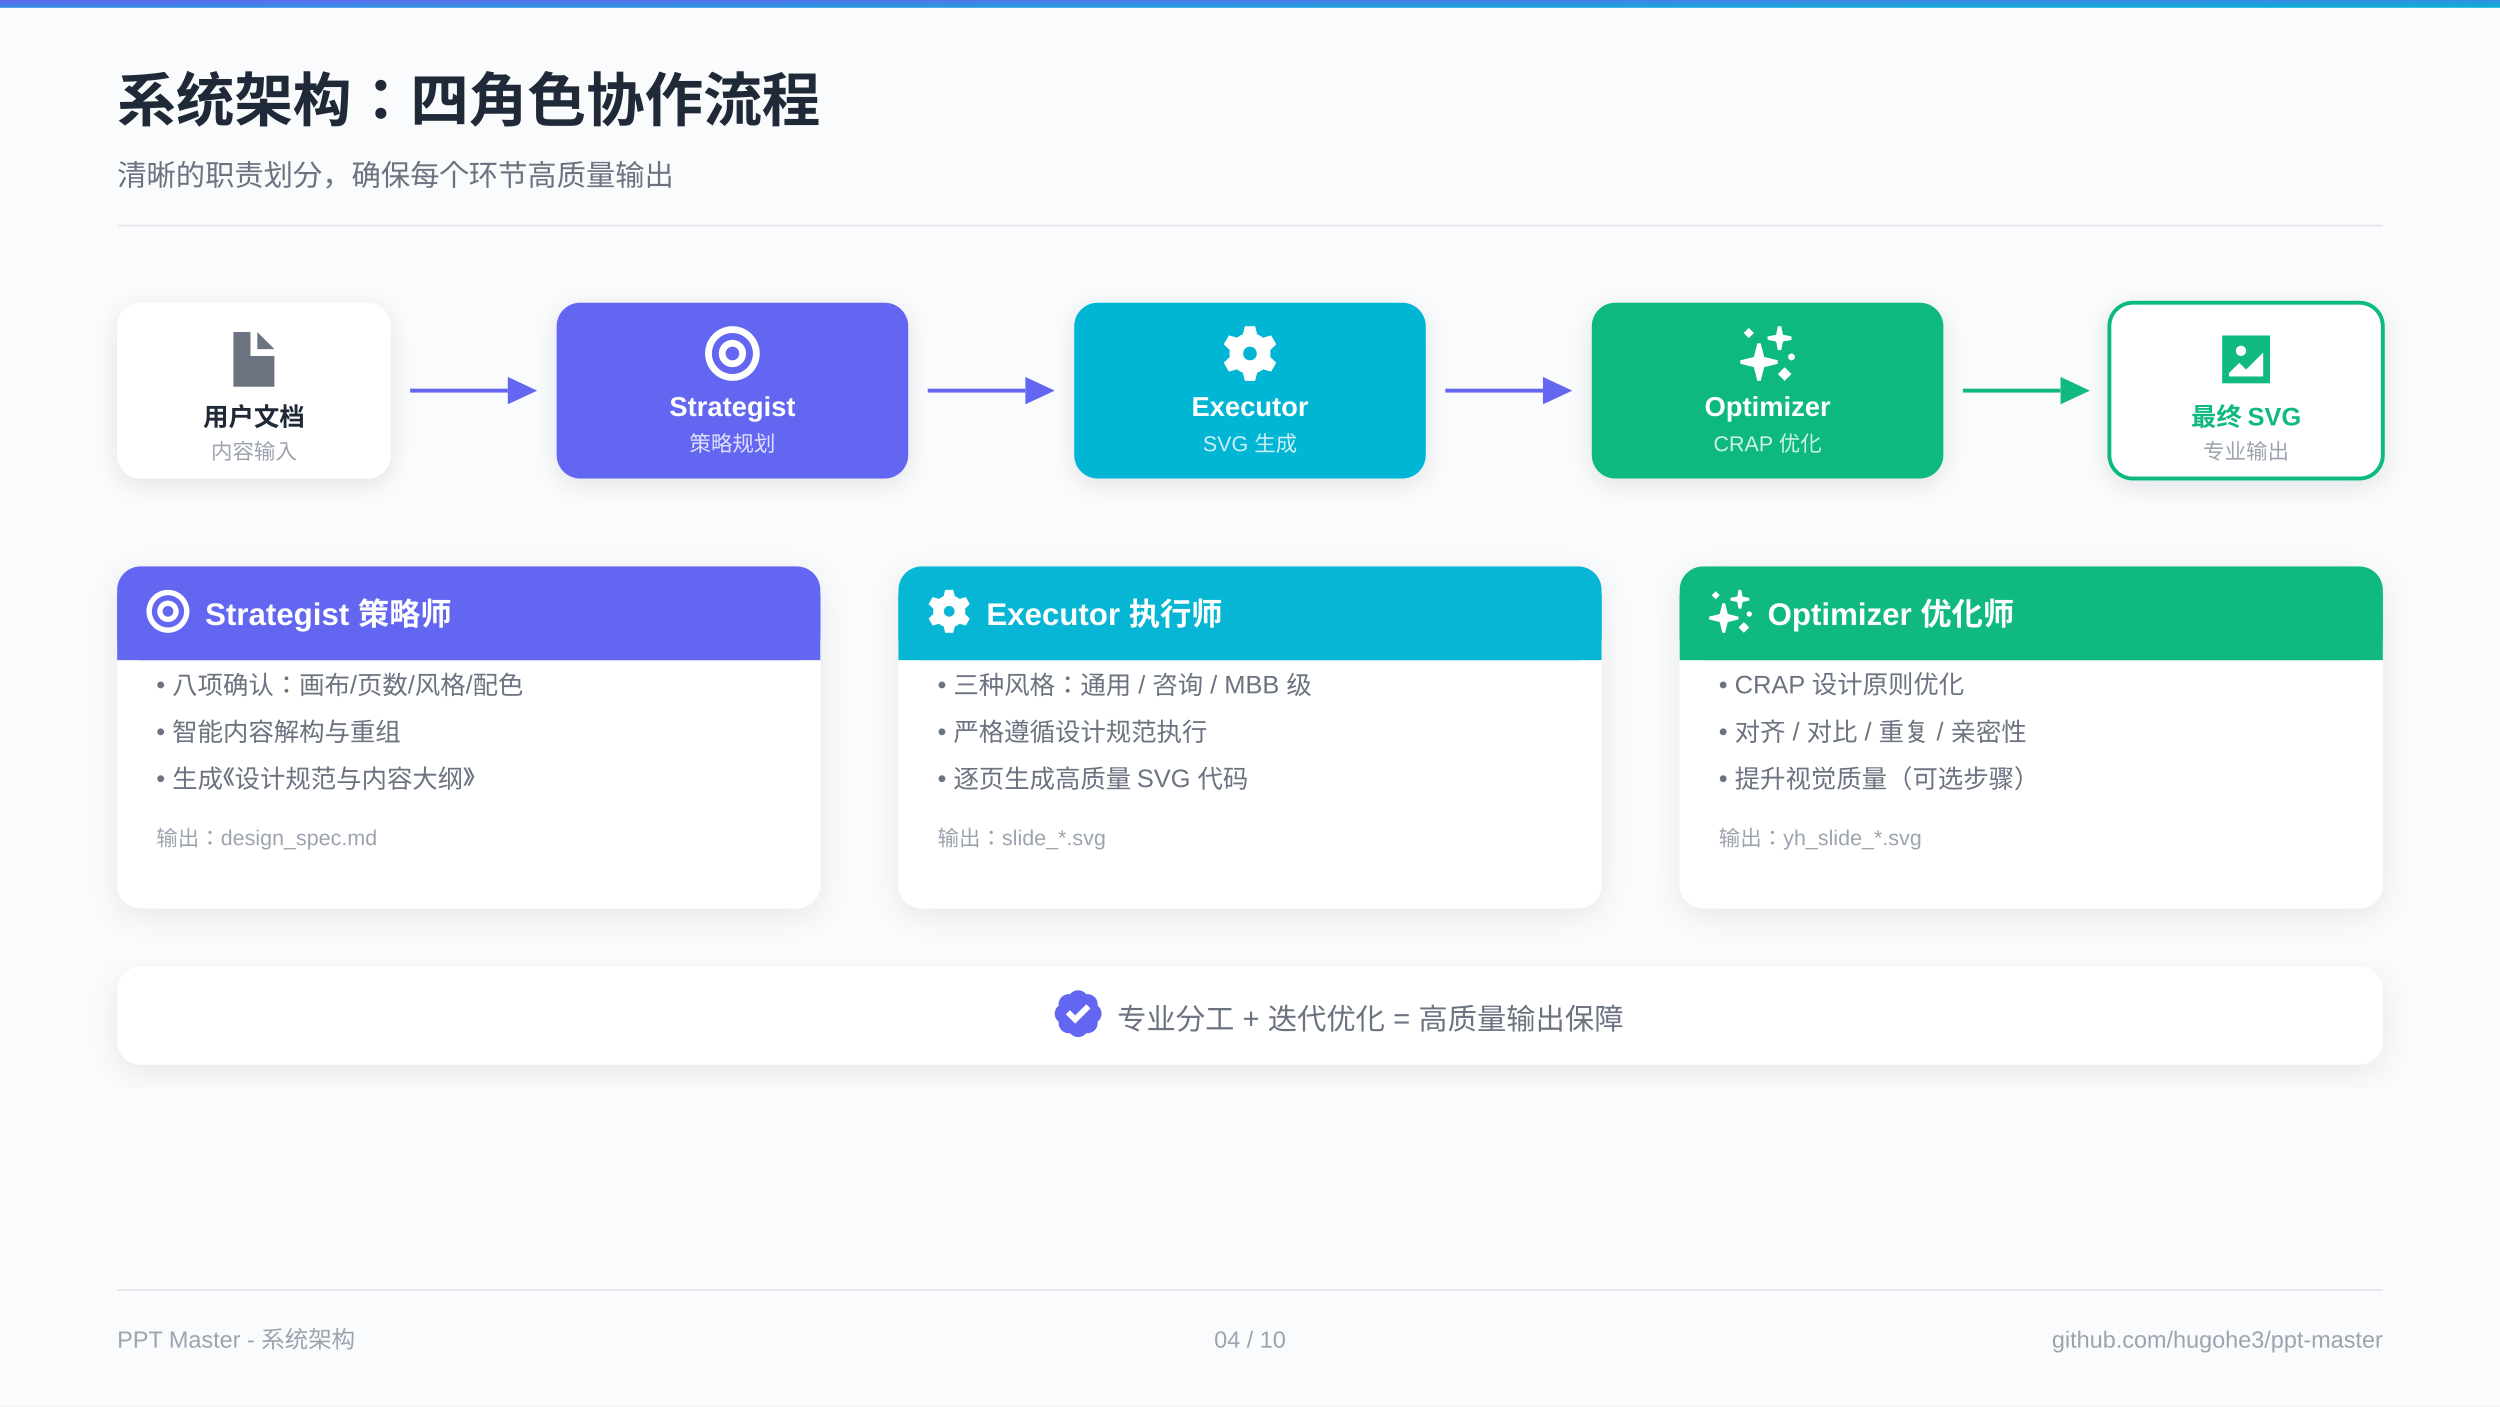
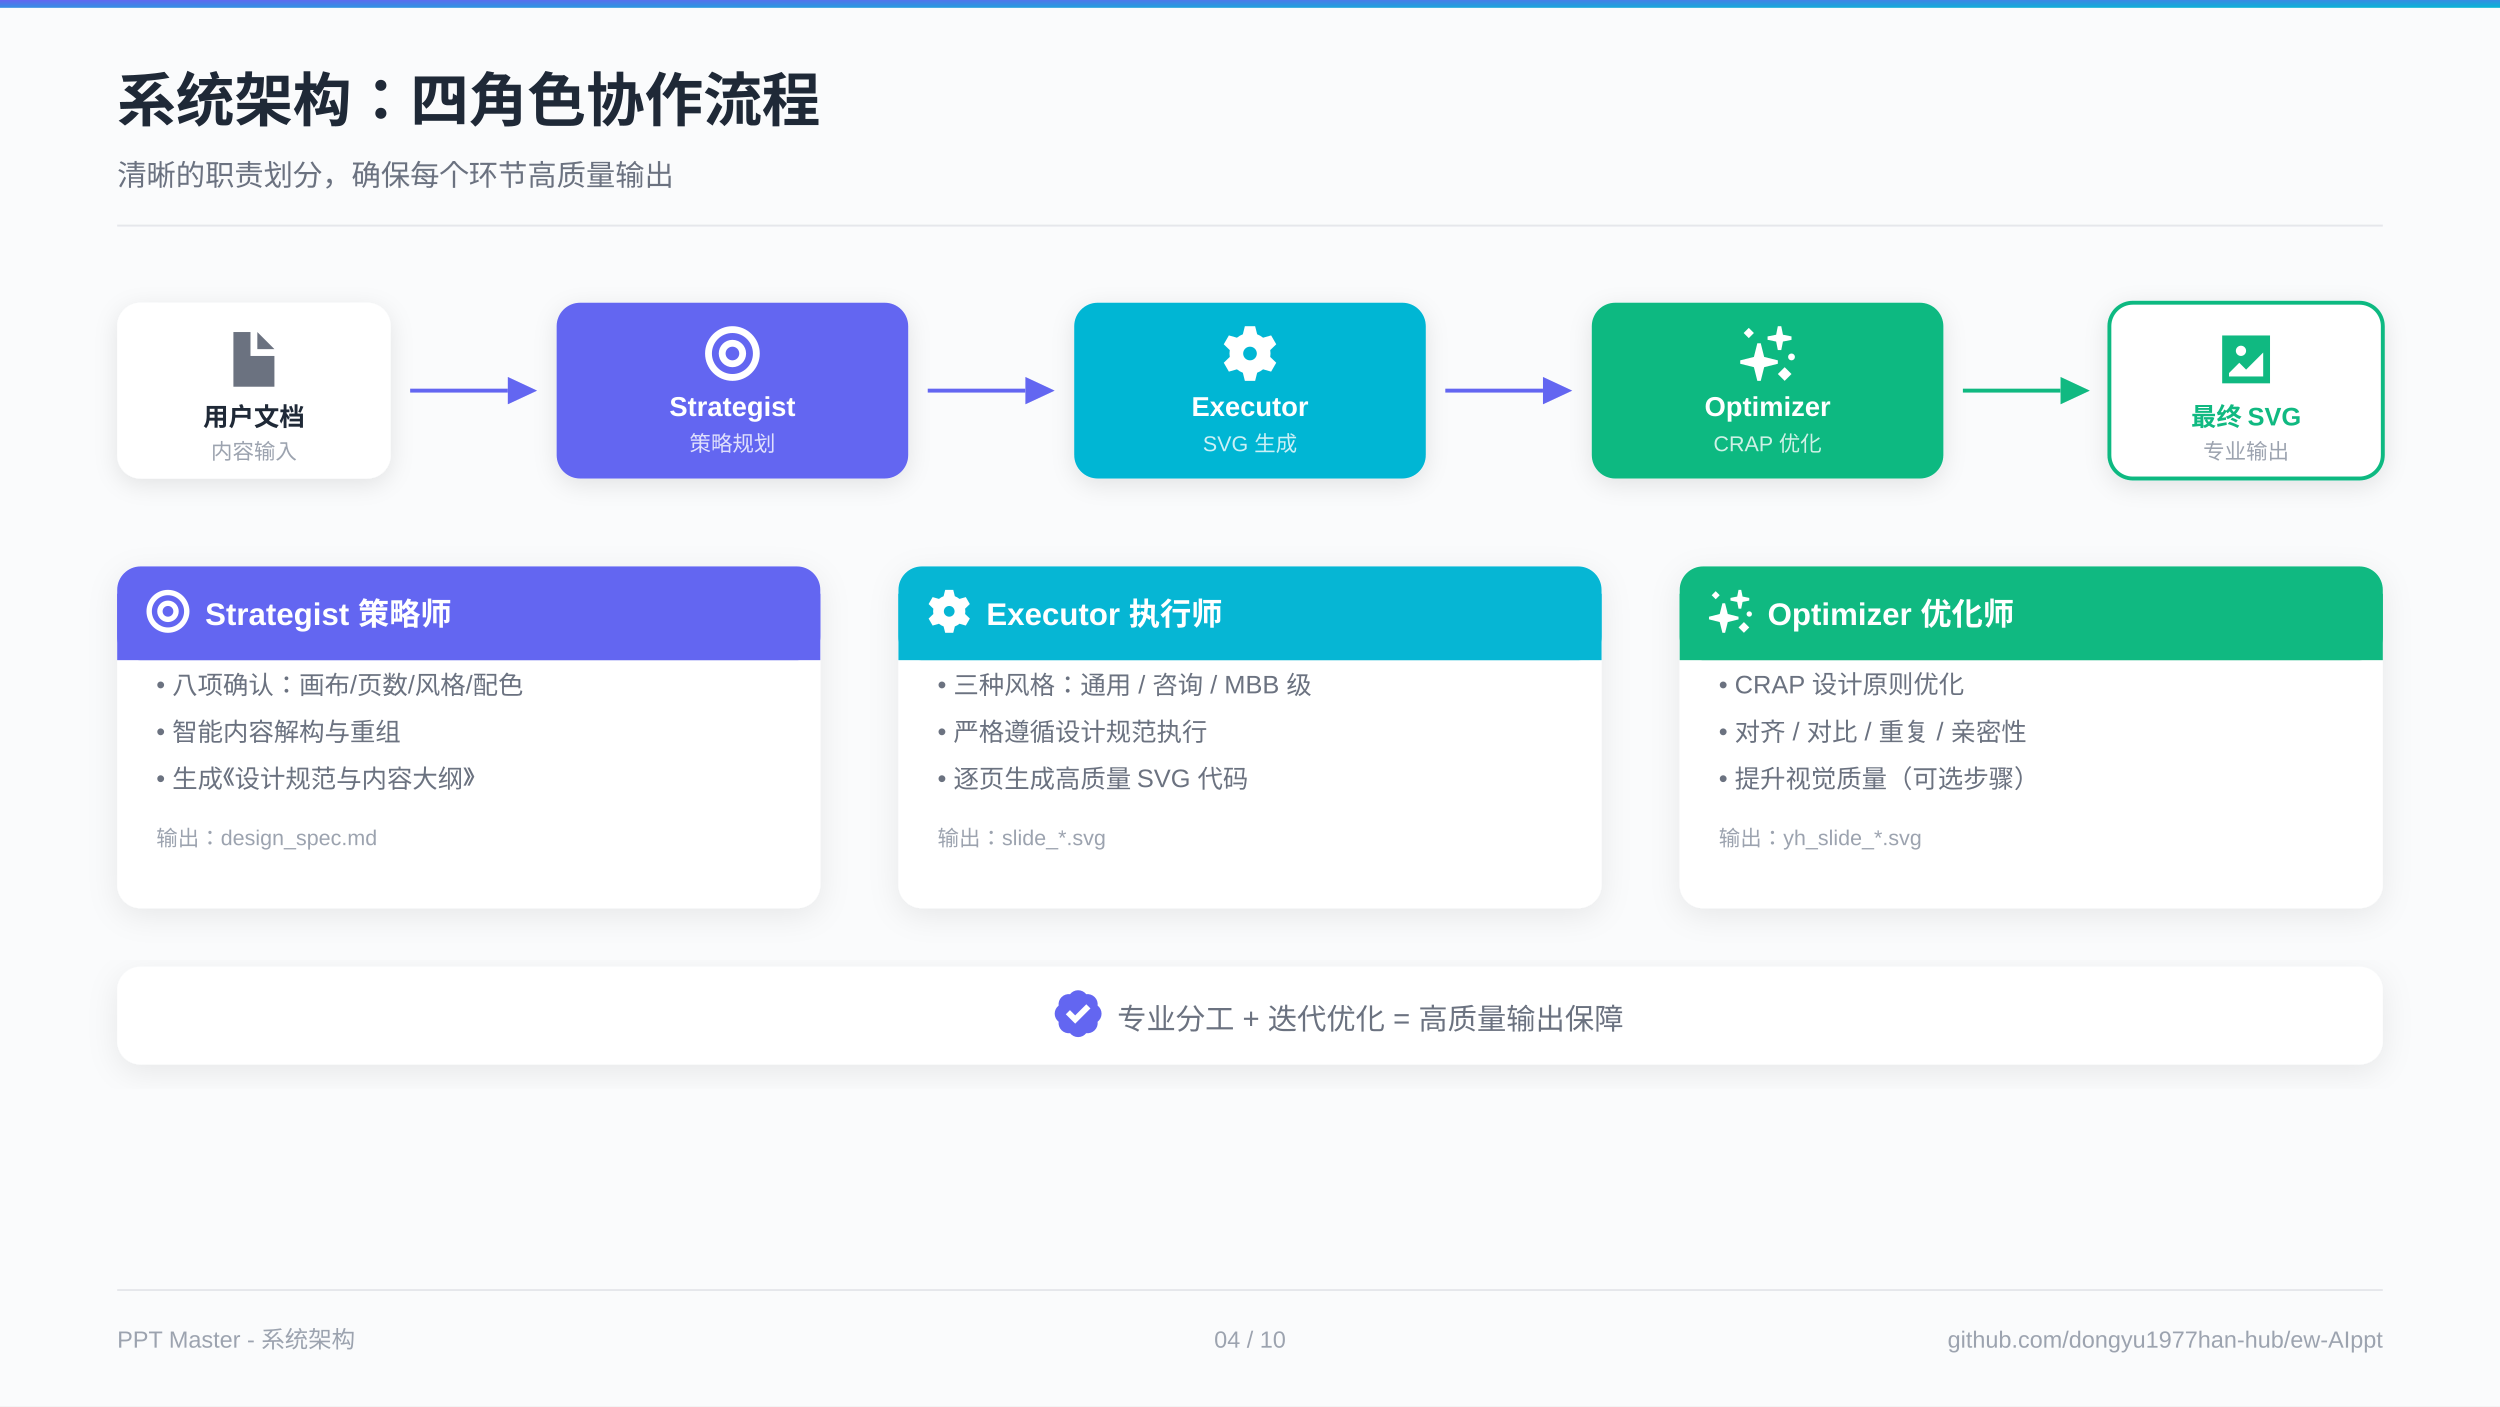
<svg xmlns="http://www.w3.org/2000/svg" viewBox="0 0 1280 720" width="1280" height="720">
  <defs>
    <linearGradient id="gradient1" x1="0%" y1="0%" x2="100%" y2="100%">
      <stop offset="0%" stop-color="#6366F1" />
      <stop offset="100%" stop-color="#06B6D4" />
    </linearGradient>
    <filter id="cardShadow" x="-15%" y="-15%" width="140%" height="140%">
      <feGaussianBlur in="SourceAlpha" stdDeviation="8" />
      <feOffset dx="0" dy="4" result="offsetBlur" />
      <feFlood flood-color="#000000" flood-opacity="0.08" result="shadowColor" />
      <feComposite in="shadowColor" in2="offsetBlur" operator="in" result="shadow" />
      <feMerge>
        <feMergeNode in="shadow" />
        <feMergeNode in="SourceGraphic" />
      </feMerge>
    </filter>
    <filter id="nodeShadow" x="-20%" y="-20%" width="150%" height="150%">
      <feGaussianBlur in="SourceAlpha" stdDeviation="6" />
      <feOffset dx="0" dy="3" result="offsetBlur" />
      <feFlood flood-color="#000000" flood-opacity="0.10" result="shadowColor" />
      <feComposite in="shadowColor" in2="offsetBlur" operator="in" result="shadow" />
      <feMerge>
        <feMergeNode in="shadow" />
        <feMergeNode in="SourceGraphic" />
      </feMerge>
    </filter>
  </defs>
  <rect width="1280" height="720" fill="#FAFBFC" />
  <rect x="0" y="0" width="1280" height="4" fill="url(#gradient1)" />
  <text x="60" y="62" font-family="Microsoft YaHei, Arial, sans-serif" font-size="30" font-weight="bold" fill="#1F2937">系统架构：四角色协作流程</text>
  <text x="60" y="95" font-family="Microsoft YaHei, Arial, sans-serif" font-size="15" fill="#6B7280">清晰的职责划分，确保每个环节高质量输出</text>
  <rect x="60" y="115" width="1160" height="1" fill="#E5E7EB" />
  <g transform="translate(60, 155)">
    <g filter="url(#nodeShadow)">
      <path fill="#FFFFFF" d="M12,0 H128 A12,12 0 0 1 140,12 V78 A12,12 0 0 1 128,90 H12 A12,12 0 0 1 0,78 V12 A12,12 0 0 1 12,0 Z" />
    </g>
    <g transform="translate(56.0, 15.0) scale(1.75)" fill="#6B7280">
      <path d="M7 0H2V16H14V7H7V0Z" />
      <path d="M9 0V5H14L9 0Z" />
    </g>
    <text x="70" y="63" font-family="Microsoft YaHei, Arial, sans-serif" font-size="13" font-weight="bold" text-anchor="middle" fill="#1F2937">用户文档</text>
    <text x="70" y="80" font-family="Microsoft YaHei, Arial, sans-serif" font-size="11" text-anchor="middle" fill="#9CA3AF">内容输入</text>
    <line x1="150" y1="45" x2="200" y2="45" stroke="#6366F1" stroke-width="2" />
    <polygon points="200,38 215,45 200,52" fill="#6366F1" />
    <g transform="translate(225, 0)">
      <g filter="url(#nodeShadow)">
        <path fill="#6366F1" d="M12,0 H168 A12,12 0 0 1 180,12 V78 A12,12 0 0 1 168,90 H12 A12,12 0 0 1 0,78 V12 A12,12 0 0 1 12,0 Z" />
      </g>
      <g transform="translate(76.0, 12.0) scale(1.75)" fill="#FFFFFF">
        <path fill-rule="evenodd" clip-rule="evenodd" d="M8 4C5.791 4 4 5.791 4 8C4 10.209 5.791 12 8 12C10.209 12 12 10.209 12 8C12 5.791 10.209 4 8 4ZM6 8C6 6.895 6.895 6 8 6C9.105 6 10 6.895 10 8C10 9.105 9.105 10 8 10C6.895 10 6 9.105 6 8Z" />
        <path fill-rule="evenodd" clip-rule="evenodd" d="M8 0C3.582 0 0 3.582 0 8C0 12.418 3.582 16 8 16C12.418 16 16 12.418 16 8C16 3.582 12.418 0 8 0ZM2 8C2 4.686 4.686 2 8 2C11.314 2 14 4.686 14 8C14 11.314 11.314 14 8 14C4.686 14 2 11.314 2 8Z" />
      </g>
      <text x="90" y="58" font-family="Microsoft YaHei, Arial, sans-serif" font-size="14" font-weight="bold" text-anchor="middle" fill="#FFFFFF">Strategist</text>
      <text x="90" y="76" font-family="Microsoft YaHei, Arial, sans-serif" font-size="11" text-anchor="middle" fill="#FFFFFF" fill-opacity="0.8">策略规划</text>
    </g>
    <line x1="415" y1="45" x2="465" y2="45" stroke="#6366F1" stroke-width="2" />
    <polygon points="465,38 480,45 465,52" fill="#6366F1" />
    <g transform="translate(490, 0)">
      <g filter="url(#nodeShadow)">
        <path fill="#06B6D4" d="M12,0 H168 A12,12 0 0 1 180,12 V78 A12,12 0 0 1 168,90 H12 A12,12 0 0 1 0,78 V12 A12,12 0 0 1 12,0 Z" />
      </g>
      <g transform="translate(76.0, 12.0) scale(1.75)" fill="#FFFFFF">
        <path fill-rule="evenodd" clip-rule="evenodd" d="M6.5 0H9.5L10.094 2.375C10.728 2.611 11.311 2.952 11.822 3.375L14.178 2.701L15.678 5.299L13.917 7.002C13.972 7.326 14 7.66 14 8C14 8.34 13.972 8.674 13.917 8.998L15.678 10.701L14.178 13.299L11.822 12.625C11.311 13.048 10.728 13.389 10.094 13.624L9.5 16H6.5L5.906 13.624C5.272 13.389 4.689 13.048 4.178 12.625L1.822 13.299L0.322 10.701L2.083 8.998C2.028 8.674 2 8.34 2 8C2 7.66 2.028 7.326 2.083 7.002L0.322 5.299L1.822 2.701L4.178 3.375C4.689 2.952 5.272 2.611 5.906 2.375L6.5 0ZM8 10C9.105 10 10 9.105 10 8C10 6.895 9.105 6 8 6C6.895 6 6 6.895 6 8C6 9.105 6.895 10 8 10Z" />
      </g>
      <text x="90" y="58" font-family="Microsoft YaHei, Arial, sans-serif" font-size="14" font-weight="bold" text-anchor="middle" fill="#FFFFFF">Executor</text>
      <text x="90" y="76" font-family="Microsoft YaHei, Arial, sans-serif" font-size="11" text-anchor="middle" fill="#FFFFFF" fill-opacity="0.8">SVG 生成</text>
    </g>
    <line x1="680" y1="45" x2="730" y2="45" stroke="#6366F1" stroke-width="2" />
    <polygon points="730,38 745,45 730,52" fill="#6366F1" />
    <g transform="translate(755, 0)">
      <g filter="url(#nodeShadow)">
        <path fill="#10B981" d="M12,0 H168 A12,12 0 0 1 180,12 V78 A12,12 0 0 1 168,90 H12 A12,12 0 0 1 0,78 V12 A12,12 0 0 1 12,0 Z" />
      </g>
      <g transform="translate(76.0, 12.0) scale(1.75)" fill="#FFFFFF">
        <path d="M8 3L10.5 2.5L11 0H12L12.5 2.5L15 3V4L12.5 4.5L12 7H11L10.5 4.5L8 4V3Z" />
        <path d="M0 11V10L4 9L5 5H6L7 9L11 10V11L7 12L6 16H5L4 12L0 11Z" />
        <path d="M1 2L2.5 0.5L4 2L2.5 3.5L1 2Z" />
        <path d="M15 14L13 12L11 14L13 16L15 14Z" />
        <path d="M15 10C15.552 10 16 9.552 16 9C16 8.448 15.552 8 15 8C14.448 8 14 8.448 14 9C14 9.552 14.448 10 15 10Z" />
      </g>
      <text x="90" y="58" font-family="Microsoft YaHei, Arial, sans-serif" font-size="14" font-weight="bold" text-anchor="middle" fill="#FFFFFF">Optimizer</text>
      <text x="90" y="76" font-family="Microsoft YaHei, Arial, sans-serif" font-size="11" text-anchor="middle" fill="#FFFFFF" fill-opacity="0.8">CRAP 优化</text>
    </g>
    <line x1="945" y1="45" x2="995" y2="45" stroke="#10B981" stroke-width="2" />
    <polygon points="995,38 1010,45 995,52" fill="#10B981" />
    <g transform="translate(1020, 0)">
      <g filter="url(#nodeShadow)">
        <path fill="#FFFFFF" stroke="#10B981" stroke-width="2" d="M12,0 H128 A12,12 0 0 1 140,12 V78 A12,12 0 0 1 128,90 H12 A12,12 0 0 1 0,78 V12 A12,12 0 0 1 12,0 Z" />
      </g>
      <g transform="translate(56.0, 15.0) scale(1.75)" fill="#10B981">
        <path fill-rule="evenodd" clip-rule="evenodd" d="M1 1H15V15H1V1ZM6 9L8 11L13 6V13H3V12L6 9ZM6.5 7C7.328 7 8 6.328 8 5.5C8 4.672 7.328 4 6.5 4C5.672 4 5 4.672 5 5.5C5 6.328 5.672 7 6.5 7Z" />
      </g>
      <text x="70" y="63" font-family="Microsoft YaHei, Arial, sans-serif" font-size="13" font-weight="bold" text-anchor="middle" fill="#10B981">最终 SVG</text>
      <text x="70" y="80" font-family="Microsoft YaHei, Arial, sans-serif" font-size="11" text-anchor="middle" fill="#9CA3AF">专业输出</text>
    </g>
  </g>
  <g transform="translate(60, 290)">
    <g filter="url(#cardShadow)">
      <path fill="#FFFFFF" d="M12,0 H348 A12,12 0 0 1 360,12 V163 A12,12 0 0 1 348,175 H12 A12,12 0 0 1 0,163 V12 A12,12 0 0 1 12,0 Z" />
    </g>
    <path fill="#6366F1" d="M12,0 H348 A12,12 0 0 1 360,12 V36 A12,12 0 0 1 348,48 H12 A12,12 0 0 1 0,36 V12 A12,12 0 0 1 12,0 Z" />
    <rect x="0" y="14" width="360" height="34" fill="#6366F1" />
    <g transform="translate(15.0, 12.0) scale(1.375)" fill="#FFFFFF">
      <path fill-rule="evenodd" clip-rule="evenodd" d="M8 4C5.791 4 4 5.791 4 8C4 10.209 5.791 12 8 12C10.209 12 12 10.209 12 8C12 5.791 10.209 4 8 4ZM6 8C6 6.895 6.895 6 8 6C9.105 6 10 6.895 10 8C10 9.105 9.105 10 8 10C6.895 10 6 9.105 6 8Z" />
      <path fill-rule="evenodd" clip-rule="evenodd" d="M8 0C3.582 0 0 3.582 0 8C0 12.418 3.582 16 8 16C12.418 16 16 12.418 16 8C16 3.582 12.418 0 8 0ZM2 8C2 4.686 4.686 2 8 2C11.314 2 14 4.686 14 8C14 11.314 11.314 14 8 14C4.686 14 2 11.314 2 8Z" />
    </g>
    <text x="45" y="30" font-family="Microsoft YaHei, Arial, sans-serif" font-size="16" font-weight="bold" fill="#FFFFFF">Strategist 策略师</text>
    <g transform="translate(20, 65)" font-family="Microsoft YaHei, Arial, sans-serif" font-size="13" fill="#6B7280">
      <text x="0" y="0">• 八项确认：画布/页数/风格/配色</text>
      <text x="0" y="24">• 智能内容解构与重组</text>
      <text x="0" y="48">• 生成《设计规范与内容大纲》</text>
      <text x="0" y="78" font-size="11" fill="#9CA3AF">输出：design_spec.md</text>
    </g>
    <g transform="translate(400, 0)">
      <g filter="url(#cardShadow)">
        <path fill="#FFFFFF" d="M12,0 H348 A12,12 0 0 1 360,12 V163 A12,12 0 0 1 348,175 H12 A12,12 0 0 1 0,163 V12 A12,12 0 0 1 12,0 Z" />
      </g>
      <path fill="#06B6D4" d="M12,0 H348 A12,12 0 0 1 360,12 V36 A12,12 0 0 1 348,48 H12 A12,12 0 0 1 0,36 V12 A12,12 0 0 1 12,0 Z" />
      <rect x="0" y="14" width="360" height="34" fill="#06B6D4" />
      <g transform="translate(15.0, 12.0) scale(1.375)" fill="#FFFFFF">
        <path fill-rule="evenodd" clip-rule="evenodd" d="M6.5 0H9.5L10.094 2.375C10.728 2.611 11.311 2.952 11.822 3.375L14.178 2.701L15.678 5.299L13.917 7.002C13.972 7.326 14 7.66 14 8C14 8.34 13.972 8.674 13.917 8.998L15.678 10.701L14.178 13.299L11.822 12.625C11.311 13.048 10.728 13.389 10.094 13.624L9.5 16H6.5L5.906 13.624C5.272 13.389 4.689 13.048 4.178 12.625L1.822 13.299L0.322 10.701L2.083 8.998C2.028 8.674 2 8.34 2 8C2 7.66 2.028 7.326 2.083 7.002L0.322 5.299L1.822 2.701L4.178 3.375C4.689 2.952 5.272 2.611 5.906 2.375L6.5 0ZM8 10C9.105 10 10 9.105 10 8C10 6.895 9.105 6 8 6C6.895 6 6 6.895 6 8C6 9.105 6.895 10 8 10Z" />
      </g>
      <text x="45" y="30" font-family="Microsoft YaHei, Arial, sans-serif" font-size="16" font-weight="bold" fill="#FFFFFF">Executor 执行师</text>
      <g transform="translate(20, 65)" font-family="Microsoft YaHei, Arial, sans-serif" font-size="13" fill="#6B7280">
        <text x="0" y="0">• 三种风格：通用 / 咨询 / MBB 级</text>
        <text x="0" y="24">• 严格遵循设计规范执行</text>
        <text x="0" y="48">• 逐页生成高质量 SVG 代码</text>
        <text x="0" y="78" font-size="11" fill="#9CA3AF">输出：slide_*.svg</text>
      </g>
    </g>
    <g transform="translate(800, 0)">
      <g filter="url(#cardShadow)">
        <path fill="#FFFFFF" d="M12,0 H348 A12,12 0 0 1 360,12 V163 A12,12 0 0 1 348,175 H12 A12,12 0 0 1 0,163 V12 A12,12 0 0 1 12,0 Z" />
      </g>
      <path fill="#10B981" d="M12,0 H348 A12,12 0 0 1 360,12 V36 A12,12 0 0 1 348,48 H12 A12,12 0 0 1 0,36 V12 A12,12 0 0 1 12,0 Z" />
      <rect x="0" y="14" width="360" height="34" fill="#10B981" />
      <g transform="translate(15.0, 12.0) scale(1.375)" fill="#FFFFFF">
        <path d="M8 3L10.5 2.5L11 0H12L12.5 2.5L15 3V4L12.5 4.5L12 7H11L10.5 4.5L8 4V3Z" />
        <path d="M0 11V10L4 9L5 5H6L7 9L11 10V11L7 12L6 16H5L4 12L0 11Z" />
        <path d="M1 2L2.5 0.5L4 2L2.5 3.5L1 2Z" />
        <path d="M15 14L13 12L11 14L13 16L15 14Z" />
        <path d="M15 10C15.552 10 16 9.552 16 9C16 8.448 15.552 8 15 8C14.448 8 14 8.448 14 9C14 9.552 14.448 10 15 10Z" />
      </g>
      <text x="45" y="30" font-family="Microsoft YaHei, Arial, sans-serif" font-size="16" font-weight="bold" fill="#FFFFFF">Optimizer 优化师</text>
      <g transform="translate(20, 65)" font-family="Microsoft YaHei, Arial, sans-serif" font-size="13" fill="#6B7280">
        <text x="0" y="0">• CRAP 设计原则优化</text>
        <text x="0" y="24">• 对齐 / 对比 / 重复 / 亲密性</text>
        <text x="0" y="48">• 提升视觉质量（可选步骤）</text>
        <text x="0" y="78" font-size="11" fill="#9CA3AF">输出：yh_slide_*.svg</text>
      </g>
    </g>
  </g>
  <g filter="url(#cardShadow)">
    <path fill="#FFFFFF" d="M72,495 H1208 A12,12 0 0 1 1220,507 V533 A12,12 0 0 1 1208,545 H72 A12,12 0 0 1 60,533 V507 A12,12 0 0 1 72,495 Z" />
  </g>
  <g transform="translate(540.0, 507.0) scale(1.5)" fill="#6366F1">
    <path fill-rule="evenodd" clip-rule="evenodd" d="M14.656 5.243C15.474 5.884 16 6.88 16 8C16 9.12 15.474 10.117 14.656 10.757C14.782 11.789 14.448 12.865 13.657 13.657C12.865 14.449 11.789 14.782 10.757 14.656C10.116 15.474 9.12 16 8 16C6.88 16 5.884 15.474 5.243 14.656C4.211 14.782 3.135 14.448 2.343 13.657C1.551 12.865 1.218 11.789 1.344 10.757C0.526 10.116 0 9.12 0 8C0 6.88 0.526 5.884 1.344 5.243C1.218 4.211 1.551 3.135 2.343 2.343C3.135 1.551 4.211 1.218 5.243 1.344C5.884 0.526 6.88 0 8 0C9.12 0 10.117 0.526 10.757 1.344C11.789 1.218 12.865 1.552 13.657 2.343C14.449 3.135 14.782 4.211 14.656 5.243ZM12.207 6.207L10.793 4.793L7 8.586L5.207 6.793L3.793 8.207L7 11.414L12.207 6.207Z" />
  </g>
  <text x="572" y="527" font-family="Microsoft YaHei, Arial, sans-serif" font-size="15" fill="#6B7280">专业分工 + 迭代优化 = 高质量输出保障</text>
  <rect x="60" y="660" width="1160" height="1" fill="#E5E7EB" />
  <text x="60" y="690" font-family="Microsoft YaHei, Arial, sans-serif" font-size="12" fill="#9CA3AF">PPT Master - 系统架构</text>
  <text x="640" y="690" font-family="Arial, sans-serif" font-size="12" text-anchor="middle" fill="#9CA3AF">04 / 10</text>
-   <text x="1220" y="690" font-family="Arial, sans-serif" font-size="12" text-anchor="end" fill="#9CA3AF">github.com/hugohe3/ppt-master</text>
+   <text x="1220" y="690" font-family="Arial, sans-serif" font-size="12" text-anchor="end" fill="#9CA3AF">github.com/dongyu1977han-hub/ew-AIppt</text>
</svg>
